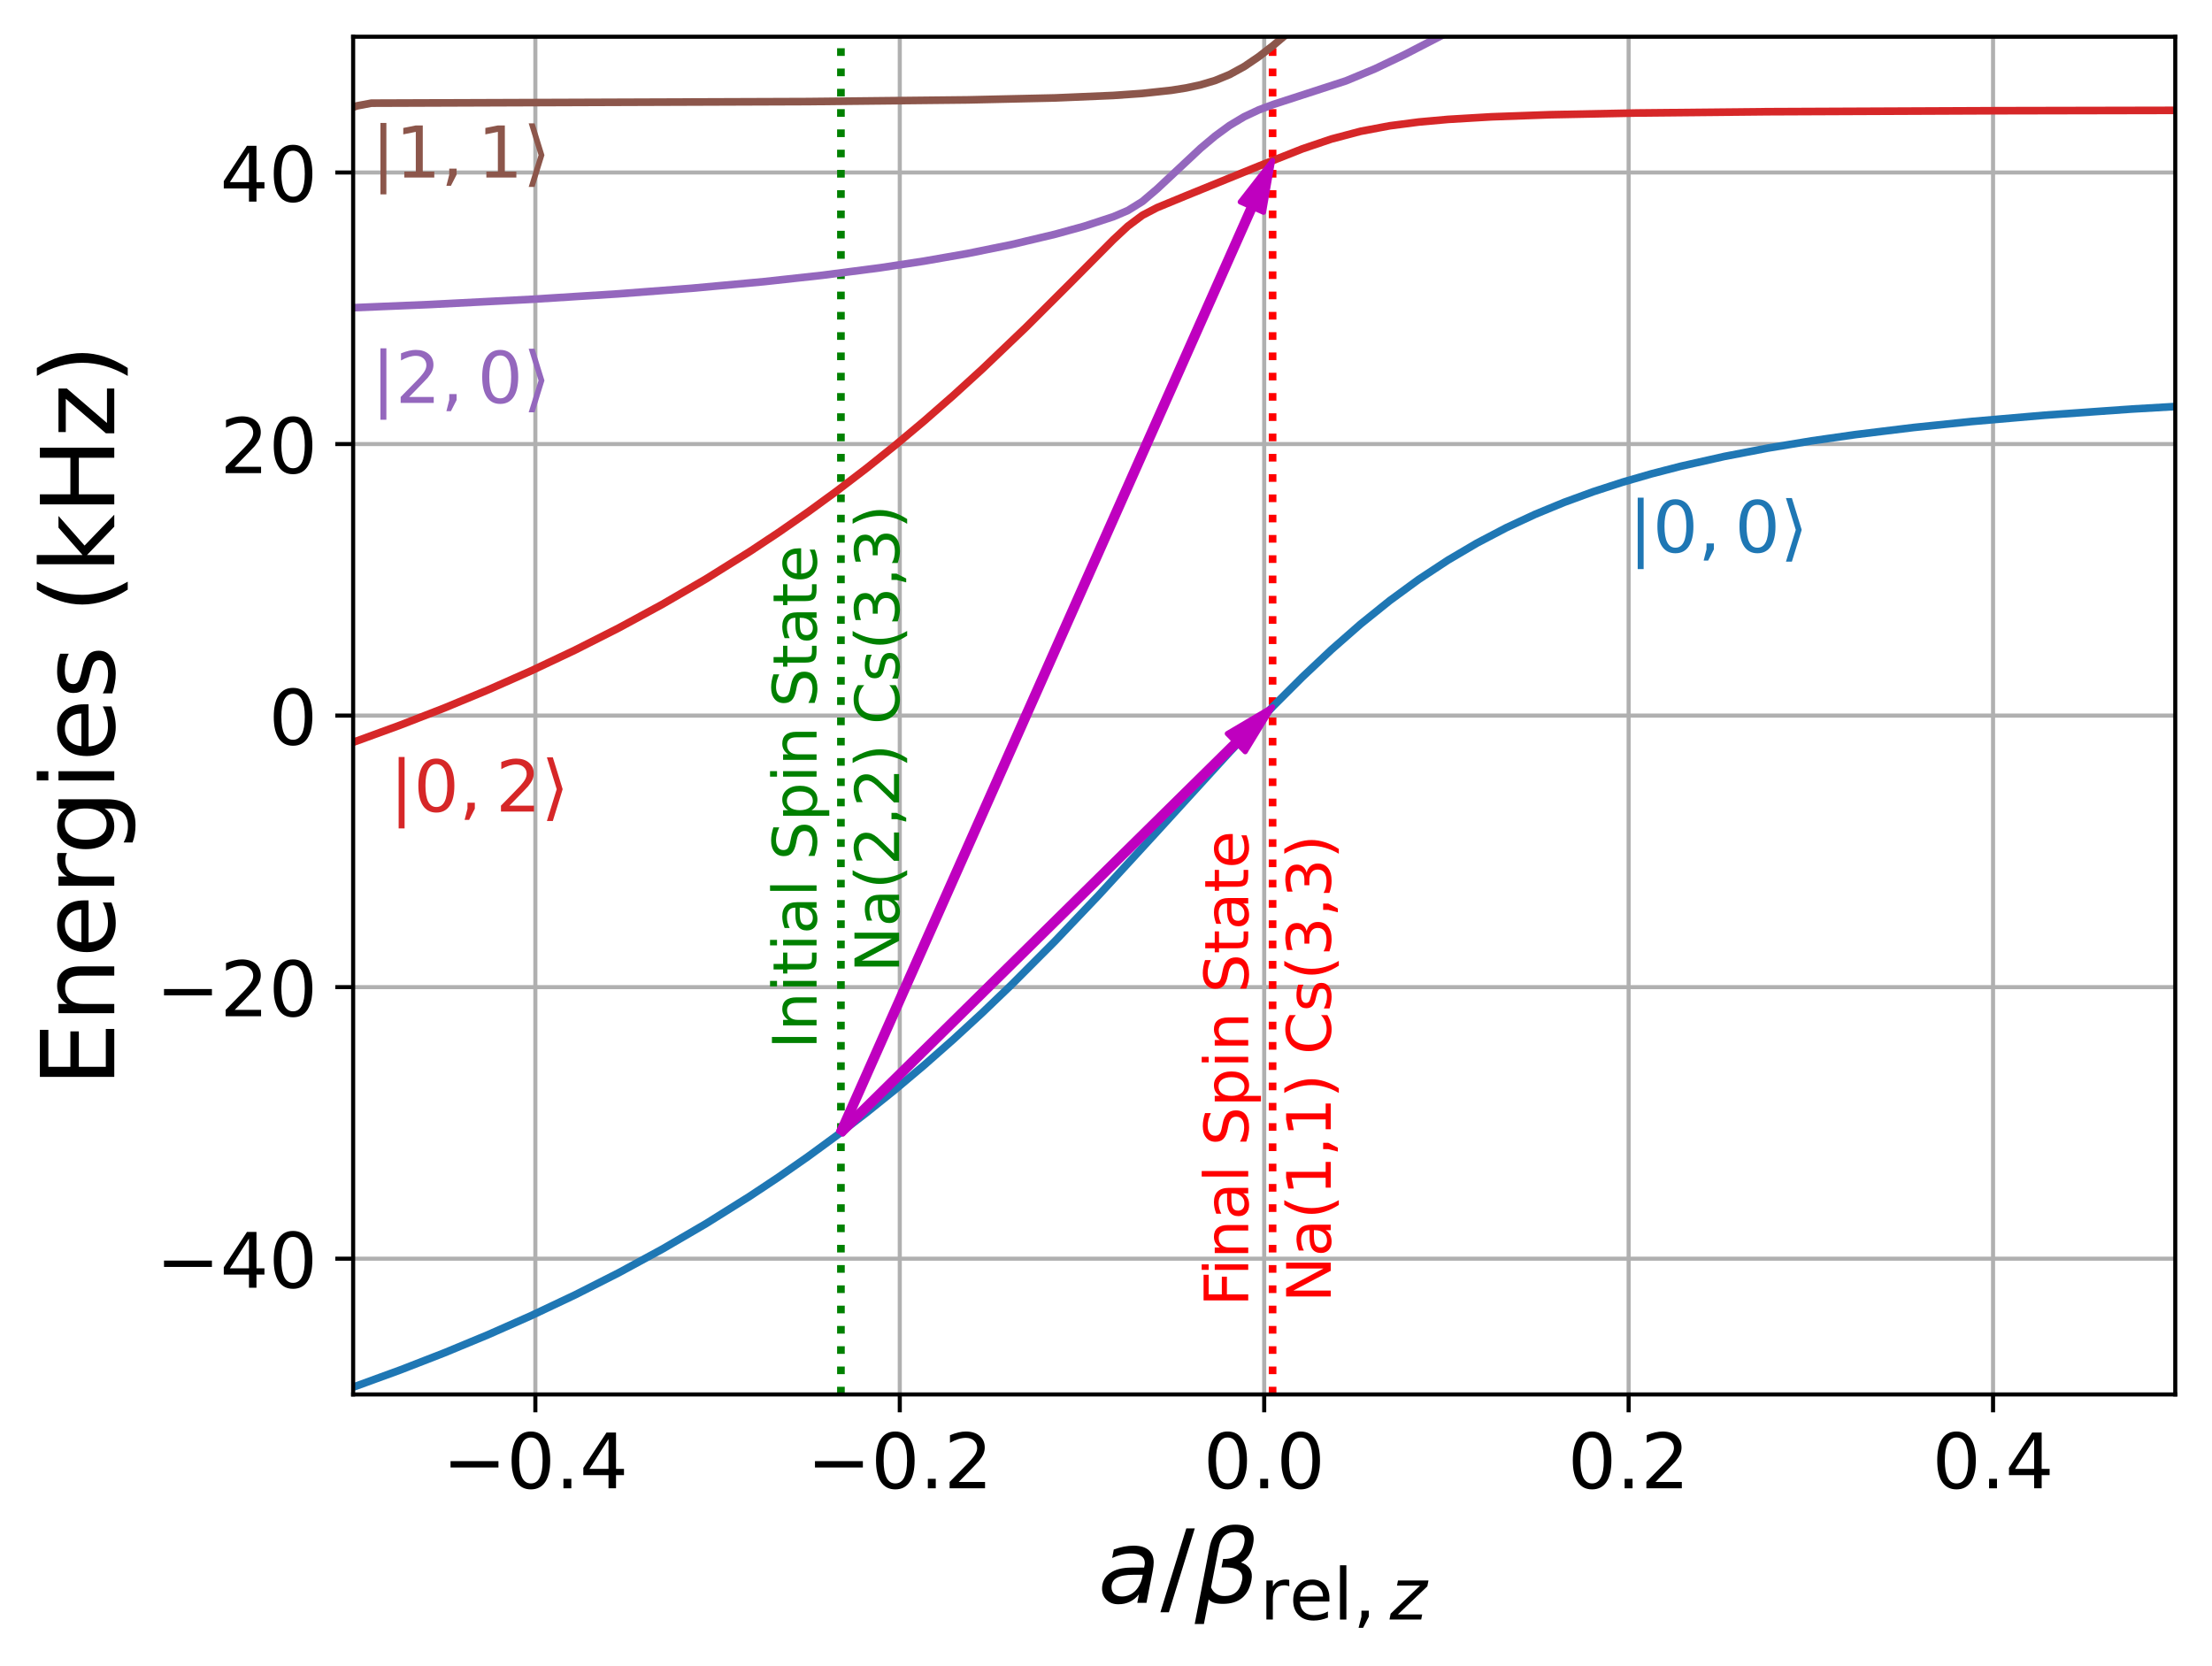
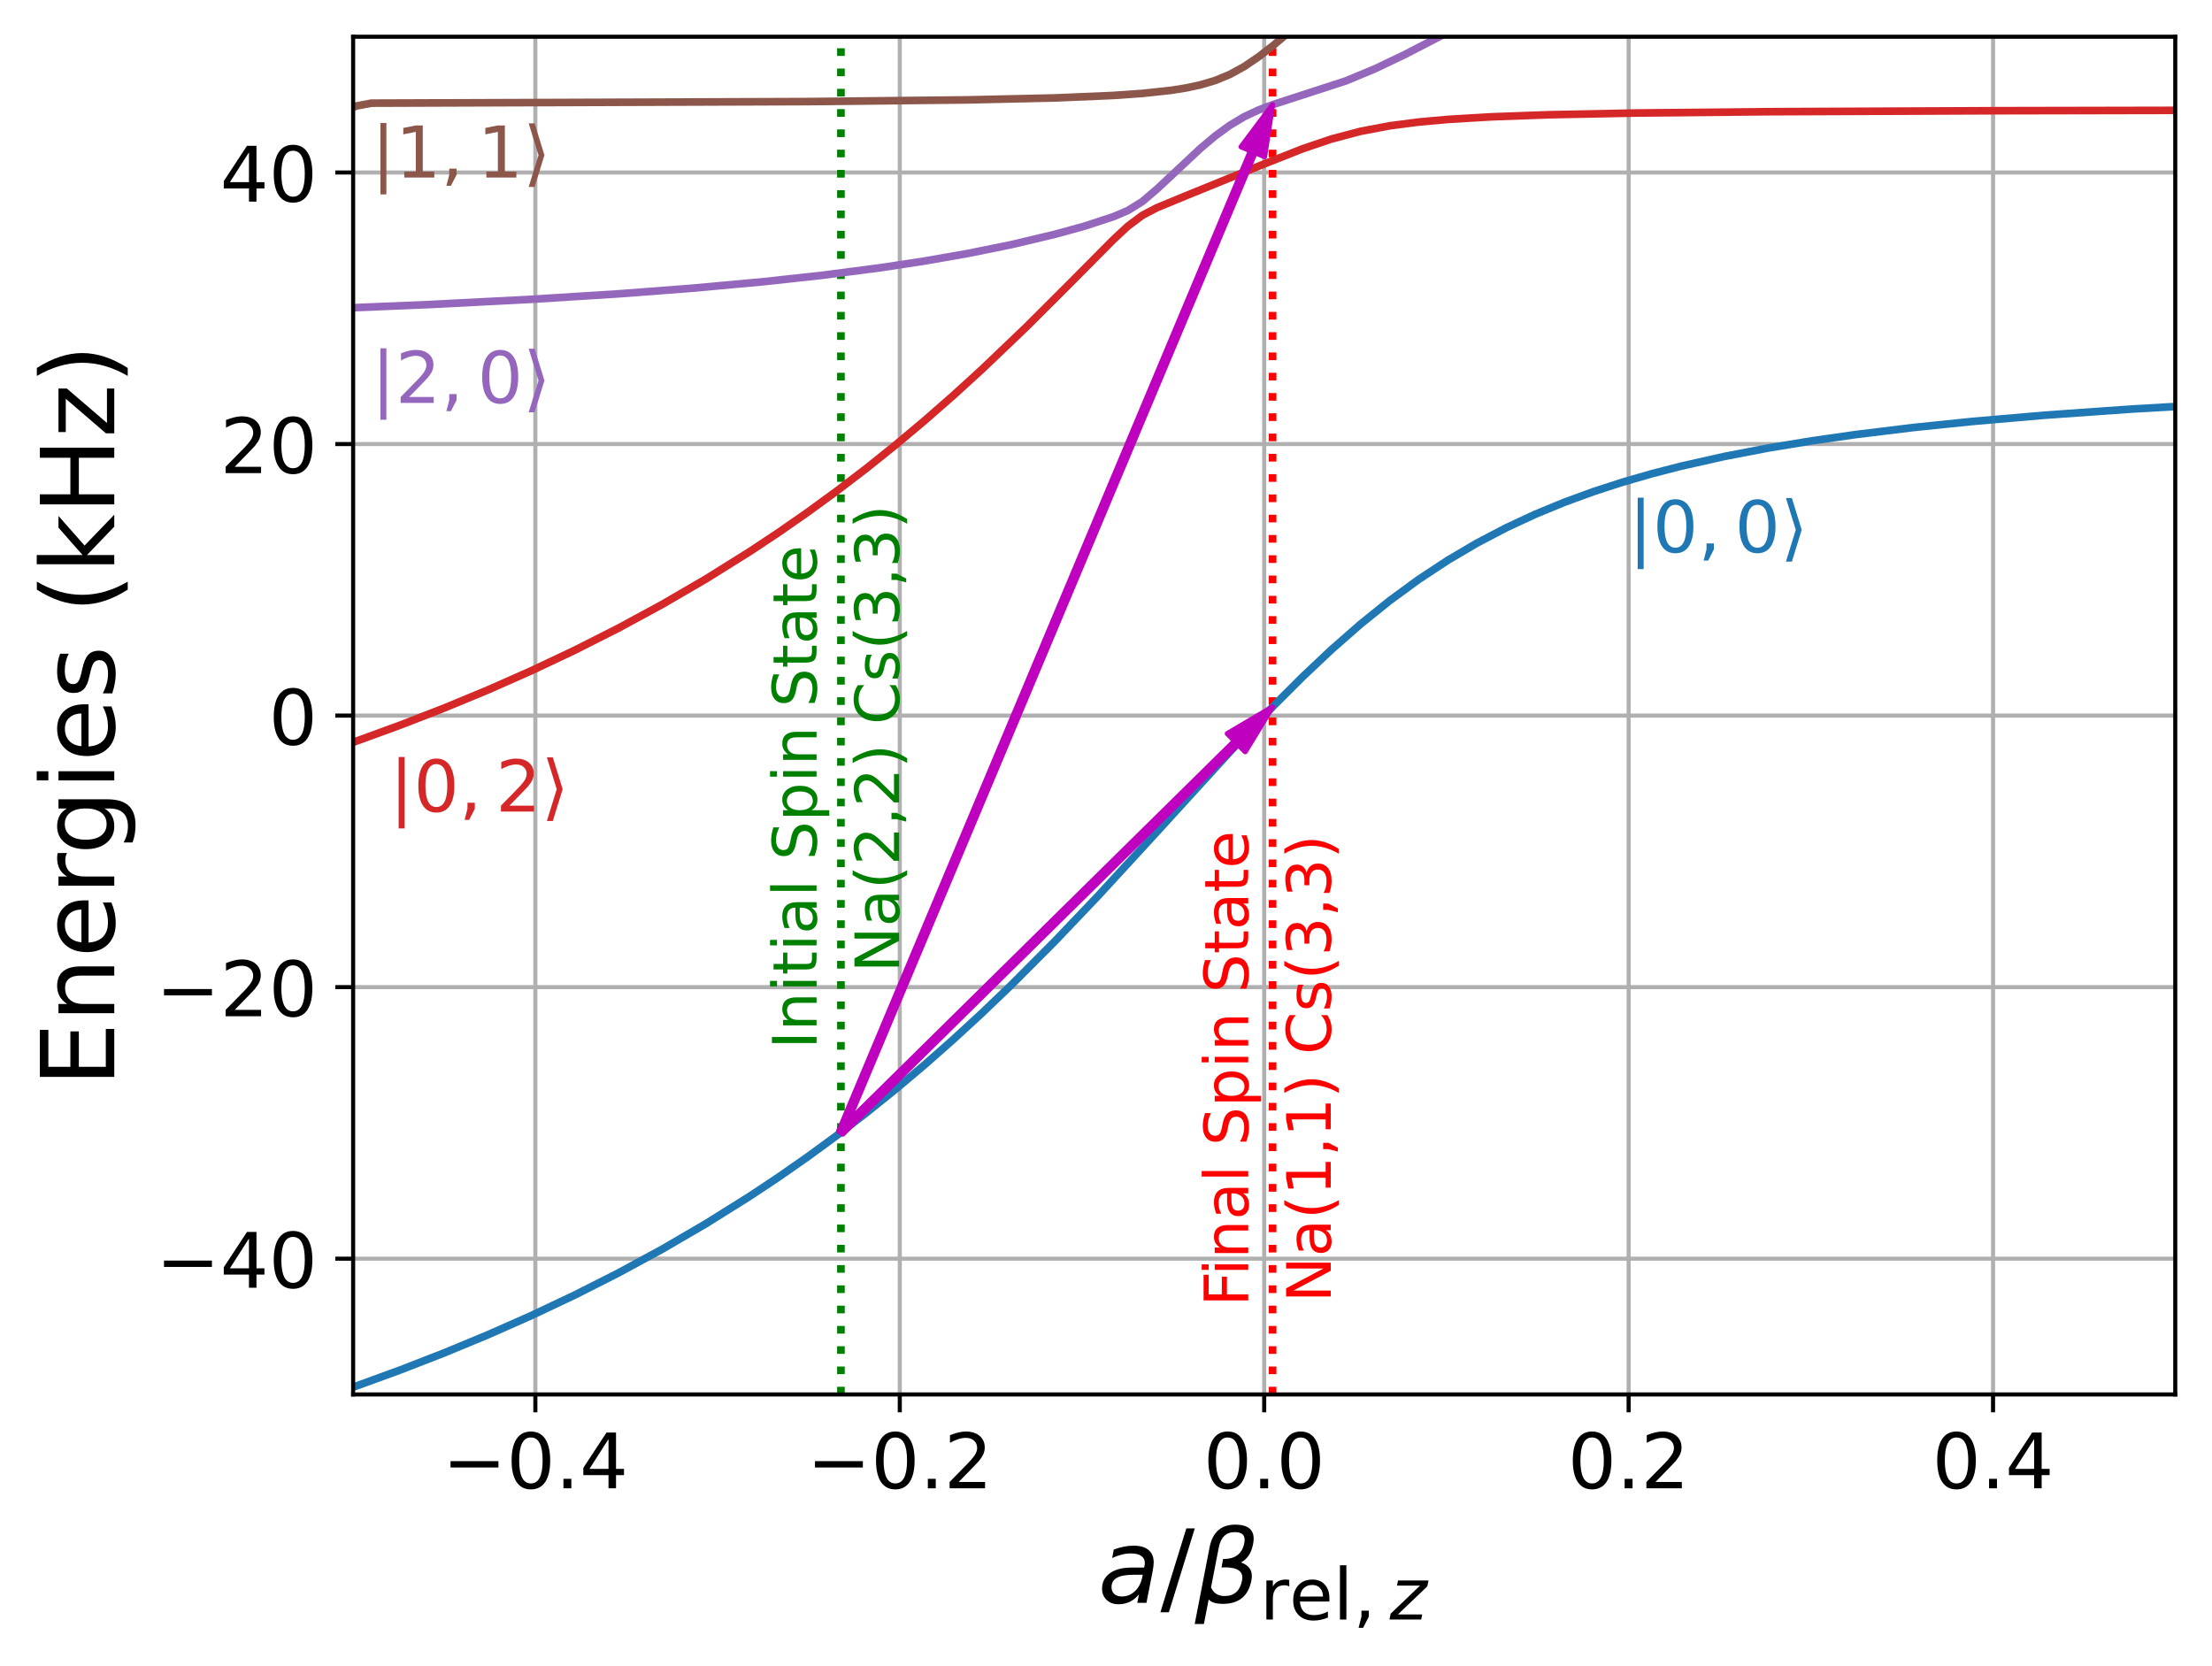
<svg xmlns="http://www.w3.org/2000/svg" xmlns:xlink="http://www.w3.org/1999/xlink" height="326.429pt" version="1.1" viewBox="0 0 433.533 326.429" width="433.533pt">
  <defs>
    <style type="text/css">*{stroke-linecap:butt;stroke-linejoin:round;}</style>
  </defs>
  <g id="figure_1">
    <g id="patch_1">
      <path d="M 0 326.429  L 433.533 326.429  L 433.533 0  L 0 0  z " style="fill:none;" />
    </g>
    <g id="axes_1">
      <g id="patch_2">
        <path d="M 69.213 273.312  L 426.333 273.312  L 426.333 7.2  L 69.213 7.2  z " style="fill:none;" />
      </g>
      <g id="matplotlib.axis_1">
        <g id="xtick_1">
          <g id="line2d_1">
            <path clip-path="url(#p2bbff23bf6)" d="M 104.925 273.312  L 104.925 7.2  " style="fill:none;stroke:#b0b0b0;stroke-linecap:square;stroke-width:0.8;" />
          </g>
          <g id="line2d_2">
            <defs>
              <path d="M 0 0  L 0 3.5  " id="m005f0a59be" style="stroke:#000000;stroke-width:0.8;" />
            </defs>
            <g>
              <use style="stroke:#000000;stroke-width:0.8;" x="104.925" xlink:href="#m005f0a59be" y="273.312" />
            </g>
          </g>
          <g id="text_1">
            <g transform="translate(86.71317 291.7097)scale(0.15 -0.15)">
              <defs>
                <path d="M 10.594 35.5  L 73.188 35.5  L 73.188 27.203  L 10.594 27.203  z " id="DejaVuSans-8722" />
                <path d="M 31.781 66.406  Q 24.172 66.406 20.328 58.906  Q 16.5 51.422 16.5 36.375  Q 16.5 21.391 20.328 13.891  Q 24.172 6.391 31.781 6.391  Q 39.453 6.391 43.281 13.891  Q 47.125 21.391 47.125 36.375  Q 47.125 51.422 43.281 58.906  Q 39.453 66.406 31.781 66.406  z M 31.781 74.219  Q 44.047 74.219 50.516 64.516  Q 56.984 54.828 56.984 36.375  Q 56.984 17.969 50.516 8.266  Q 44.047 -1.422 31.781 -1.422  Q 19.531 -1.422 13.062 8.266  Q 6.594 17.969 6.594 36.375  Q 6.594 54.828 13.062 64.516  Q 19.531 74.219 31.781 74.219  z " id="DejaVuSans-48" />
                <path d="M 10.688 12.406  L 21 12.406  L 21 0  L 10.688 0  z " id="DejaVuSans-46" />
                <path d="M 37.797 64.312  L 12.891 25.391  L 37.797 25.391  z M 35.203 72.906  L 47.609 72.906  L 47.609 25.391  L 58.016 25.391  L 58.016 17.188  L 47.609 17.188  L 47.609 0  L 37.797 0  L 37.797 17.188  L 4.891 17.188  L 4.891 26.703  z " id="DejaVuSans-52" />
              </defs>
              <use xlink:href="#DejaVuSans-8722" />
              <use x="83.789" xlink:href="#DejaVuSans-48" />
              <use x="147.412" xlink:href="#DejaVuSans-46" />
              <use x="179.199" xlink:href="#DejaVuSans-52" />
            </g>
          </g>
        </g>
        <g id="xtick_2">
          <g id="line2d_3">
            <path clip-path="url(#p2bbff23bf6)" d="M 176.349 273.312  L 176.349 7.2  " style="fill:none;stroke:#b0b0b0;stroke-linecap:square;stroke-width:0.8;" />
          </g>
          <g id="line2d_4">
            <g>
              <use style="stroke:#000000;stroke-width:0.8;" x="176.349" xlink:href="#m005f0a59be" y="273.312" />
            </g>
          </g>
          <g id="text_2">
            <g transform="translate(158.1372 291.7097)scale(0.15 -0.15)">
              <defs>
                <path d="M 19.188 8.297  L 53.609 8.297  L 53.609 0  L 7.328 0  L 7.328 8.297  Q 12.938 14.109 22.625 23.891  Q 32.328 33.688 34.812 36.531  Q 39.547 41.844 41.422 45.531  Q 43.312 49.219 43.312 52.781  Q 43.312 58.594 39.234 62.25  Q 35.156 65.922 28.609 65.922  Q 23.969 65.922 18.812 64.312  Q 13.672 62.703 7.812 59.422  L 7.812 69.391  Q 13.766 71.781 18.938 73  Q 24.125 74.219 28.422 74.219  Q 39.75 74.219 46.484 68.547  Q 53.219 62.891 53.219 53.422  Q 53.219 48.922 51.531 44.891  Q 49.859 40.875 45.406 35.406  Q 44.188 33.984 37.641 27.219  Q 31.109 20.453 19.188 8.297  z " id="DejaVuSans-50" />
              </defs>
              <use xlink:href="#DejaVuSans-8722" />
              <use x="83.789" xlink:href="#DejaVuSans-48" />
              <use x="147.412" xlink:href="#DejaVuSans-46" />
              <use x="179.199" xlink:href="#DejaVuSans-50" />
            </g>
          </g>
        </g>
        <g id="xtick_3">
          <g id="line2d_5">
            <path clip-path="url(#p2bbff23bf6)" d="M 247.773 273.312  L 247.773 7.2  " style="fill:none;stroke:#b0b0b0;stroke-linecap:square;stroke-width:0.8;" />
          </g>
          <g id="line2d_6">
            <g>
              <use style="stroke:#000000;stroke-width:0.8;" x="247.773" xlink:href="#m005f0a59be" y="273.312" />
            </g>
          </g>
          <g id="text_3">
            <g transform="translate(235.8459 291.7097)scale(0.15 -0.15)">
              <use xlink:href="#DejaVuSans-48" />
              <use x="63.623" xlink:href="#DejaVuSans-46" />
              <use x="95.41" xlink:href="#DejaVuSans-48" />
            </g>
          </g>
        </g>
        <g id="xtick_4">
          <g id="line2d_7">
            <path clip-path="url(#p2bbff23bf6)" d="M 319.197 273.312  L 319.197 7.2  " style="fill:none;stroke:#b0b0b0;stroke-linecap:square;stroke-width:0.8;" />
          </g>
          <g id="line2d_8">
            <g>
              <use style="stroke:#000000;stroke-width:0.8;" x="319.197" xlink:href="#m005f0a59be" y="273.312" />
            </g>
          </g>
          <g id="text_4">
            <g transform="translate(307.2699 291.7097)scale(0.15 -0.15)">
              <use xlink:href="#DejaVuSans-48" />
              <use x="63.623" xlink:href="#DejaVuSans-46" />
              <use x="95.41" xlink:href="#DejaVuSans-50" />
            </g>
          </g>
        </g>
        <g id="xtick_5">
          <g id="line2d_9">
            <path clip-path="url(#p2bbff23bf6)" d="M 390.621 273.312  L 390.621 7.2  " style="fill:none;stroke:#b0b0b0;stroke-linecap:square;stroke-width:0.8;" />
          </g>
          <g id="line2d_10">
            <g>
              <use style="stroke:#000000;stroke-width:0.8;" x="390.621" xlink:href="#m005f0a59be" y="273.312" />
            </g>
          </g>
          <g id="text_5">
            <g transform="translate(378.6939 291.7097)scale(0.15 -0.15)">
              <use xlink:href="#DejaVuSans-48" />
              <use x="63.623" xlink:href="#DejaVuSans-46" />
              <use x="95.41" xlink:href="#DejaVuSans-52" />
            </g>
          </g>
        </g>
        <g id="text_6">
          <g transform="translate(215.1733 314.2292)scale(0.2 -0.2)">
            <defs>
              <path d="M 53.719 31.203  L 47.609 0  L 38.625 0  L 40.281 8.297  Q 36.328 3.422 31.266 1  Q 26.219 -1.422 20.016 -1.422  Q 13.031 -1.422 8.562 2.844  Q 4.109 7.125 4.109 13.812  Q 4.109 23.391 11.75 28.953  Q 19.391 34.516 32.812 34.516  L 45.312 34.516  L 45.797 36.922  Q 45.906 37.312 45.953 37.766  Q 46 38.234 46 39.203  Q 46 43.562 42.453 45.969  Q 38.922 48.391 32.516 48.391  Q 28.125 48.391 23.5 47.266  Q 18.891 46.141 14.016 43.891  L 15.578 52.203  Q 20.656 54.109 25.516 55.047  Q 30.375 56 34.906 56  Q 44.578 56 49.625 51.797  Q 54.688 47.609 54.688 39.594  Q 54.688 37.984 54.438 35.812  Q 54.203 33.641 53.719 31.203  z M 44 27.484  L 35.016 27.484  Q 23.969 27.484 18.672 24.531  Q 13.375 21.578 13.375 15.375  Q 13.375 11.078 16.078 8.641  Q 18.797 6.203 23.578 6.203  Q 30.906 6.203 36.375 11.453  Q 41.844 16.703 43.609 25.484  z " id="DejaVuSans-Oblique-97" />
              <path d="M 25.391 72.906  L 33.688 72.906  L 8.297 -9.281  L 0 -9.281  z " id="DejaVuSans-47" />
              <path d="M 13.625 3.375  L 8.938 -20.797  L -0.094 -20.797  L 14.5 54.344  Q 18.844 76.609 39.656 76.609  Q 60.75 76.609 57.172 57.812  Q 54.734 44.438 45.219 39.547  Q 58.016 35.156 55.516 22.125  Q 51.125 -1.078 27.484 -1.031  Q 17.141 -0.984 13.625 3.375  z M 15.922 15.094  Q 19.672 6.594 29.297 6.641  Q 43.359 6.641 46.344 21.969  Q 49.031 35.75 26.172 34.672  L 27.781 42.969  Q 45.453 42.672 48.531 58.594  Q 50.641 69.344 39.203 69.281  Q 26.422 69.281 23.484 54.047  z " id="DejaVuSans-Oblique-946" />
              <path d="M 41.109 46.297  Q 39.594 47.172 37.812 47.578  Q 36.031 48 33.891 48  Q 26.266 48 22.188 43.047  Q 18.109 38.094 18.109 28.812  L 18.109 0  L 9.078 0  L 9.078 54.688  L 18.109 54.688  L 18.109 46.188  Q 20.953 51.172 25.484 53.578  Q 30.031 56 36.531 56  Q 37.453 56 38.578 55.875  Q 39.703 55.766 41.062 55.516  z " id="DejaVuSans-114" />
              <path d="M 56.203 29.594  L 56.203 25.203  L 14.891 25.203  Q 15.484 15.922 20.484 11.062  Q 25.484 6.203 34.422 6.203  Q 39.594 6.203 44.453 7.469  Q 49.312 8.734 54.109 11.281  L 54.109 2.781  Q 49.266 0.734 44.188 -0.344  Q 39.109 -1.422 33.891 -1.422  Q 20.797 -1.422 13.156 6.188  Q 5.516 13.812 5.516 26.812  Q 5.516 40.234 12.766 48.109  Q 20.016 56 32.328 56  Q 43.359 56 49.781 48.891  Q 56.203 41.797 56.203 29.594  z M 47.219 32.234  Q 47.125 39.594 43.094 43.984  Q 39.062 48.391 32.422 48.391  Q 24.906 48.391 20.391 44.141  Q 15.875 39.891 15.188 32.172  z " id="DejaVuSans-101" />
              <path d="M 9.422 75.984  L 18.406 75.984  L 18.406 0  L 9.422 0  z " id="DejaVuSans-108" />
              <path d="M 11.719 12.406  L 22.016 12.406  L 22.016 4  L 14.016 -11.625  L 7.719 -11.625  L 11.719 4  z " id="DejaVuSans-44" />
              <path d="M 11.625 54.688  L 54.297 54.688  L 52.688 46.484  L 11.531 7.172  L 45.516 7.172  L 44.094 0  L -0.297 0  L 1.312 8.203  L 42.484 47.516  L 10.203 47.516  z " id="DejaVuSans-Oblique-122" />
            </defs>
            <use transform="translate(0 0.390625)" xlink:href="#DejaVuSans-Oblique-97" />
            <use transform="translate(61.2793 0.390625)" xlink:href="#DejaVuSans-47" />
            <use transform="translate(94.9707 0.390625)" xlink:href="#DejaVuSans-Oblique-946" />
            <use transform="translate(158.7891 -16.01562)scale(0.7)" xlink:href="#DejaVuSans-114" />
            <use transform="translate(187.5684 -16.01562)scale(0.7)" xlink:href="#DejaVuSans-101" />
            <use transform="translate(230.6348 -16.01562)scale(0.7)" xlink:href="#DejaVuSans-108" />
            <use transform="translate(250.083 -16.01562)scale(0.7)" xlink:href="#DejaVuSans-44" />
            <use transform="translate(285.9717 -16.01562)scale(0.7)" xlink:href="#DejaVuSans-Oblique-122" />
          </g>
        </g>
      </g>
      <g id="matplotlib.axis_2">
        <g id="ytick_1">
          <g id="line2d_11">
            <path clip-path="url(#p2bbff23bf6)" d="M 69.213 246.701  L 426.333 246.701  " style="fill:none;stroke:#b0b0b0;stroke-linecap:square;stroke-width:0.8;" />
          </g>
          <g id="line2d_12">
            <defs>
              <path d="M 0 0  L -3.5 0  " id="mc3ce260a5b" style="stroke:#000000;stroke-width:0.8;" />
            </defs>
            <g>
              <use style="stroke:#000000;stroke-width:0.8;" x="69.213" xlink:href="#mc3ce260a5b" y="246.701" />
            </g>
          </g>
          <g id="text_7">
            <g transform="translate(30.55625 252.3996)scale(0.15 -0.15)">
              <use xlink:href="#DejaVuSans-8722" />
              <use x="83.789" xlink:href="#DejaVuSans-52" />
              <use x="147.412" xlink:href="#DejaVuSans-48" />
            </g>
          </g>
        </g>
        <g id="ytick_2">
          <g id="line2d_13">
            <path clip-path="url(#p2bbff23bf6)" d="M 69.213 193.478  L 426.333 193.478  " style="fill:none;stroke:#b0b0b0;stroke-linecap:square;stroke-width:0.8;" />
          </g>
          <g id="line2d_14">
            <g>
              <use style="stroke:#000000;stroke-width:0.8;" x="69.213" xlink:href="#mc3ce260a5b" y="193.478" />
            </g>
          </g>
          <g id="text_8">
            <g transform="translate(30.55625 199.1772)scale(0.15 -0.15)">
              <use xlink:href="#DejaVuSans-8722" />
              <use x="83.789" xlink:href="#DejaVuSans-50" />
              <use x="147.412" xlink:href="#DejaVuSans-48" />
            </g>
          </g>
        </g>
        <g id="ytick_3">
          <g id="line2d_15">
            <path clip-path="url(#p2bbff23bf6)" d="M 69.213 140.256  L 426.333 140.256  " style="fill:none;stroke:#b0b0b0;stroke-linecap:square;stroke-width:0.8;" />
          </g>
          <g id="line2d_16">
            <g>
              <use style="stroke:#000000;stroke-width:0.8;" x="69.213" xlink:href="#mc3ce260a5b" y="140.256" />
            </g>
          </g>
          <g id="text_9">
            <g transform="translate(52.66953 145.9548)scale(0.15 -0.15)">
              <use xlink:href="#DejaVuSans-48" />
            </g>
          </g>
        </g>
        <g id="ytick_4">
          <g id="line2d_17">
            <path clip-path="url(#p2bbff23bf6)" d="M 69.213 87.034  L 426.333 87.034  " style="fill:none;stroke:#b0b0b0;stroke-linecap:square;stroke-width:0.8;" />
          </g>
          <g id="line2d_18">
            <g>
              <use style="stroke:#000000;stroke-width:0.8;" x="69.213" xlink:href="#mc3ce260a5b" y="87.034" />
            </g>
          </g>
          <g id="text_10">
            <g transform="translate(43.12578 92.73243)scale(0.15 -0.15)">
              <use xlink:href="#DejaVuSans-50" />
              <use x="63.623" xlink:href="#DejaVuSans-48" />
            </g>
          </g>
        </g>
        <g id="ytick_5">
          <g id="line2d_19">
            <path clip-path="url(#p2bbff23bf6)" d="M 69.213 33.811  L 426.333 33.811  " style="fill:none;stroke:#b0b0b0;stroke-linecap:square;stroke-width:0.8;" />
          </g>
          <g id="line2d_20">
            <g>
              <use style="stroke:#000000;stroke-width:0.8;" x="69.213" xlink:href="#mc3ce260a5b" y="33.811" />
            </g>
          </g>
          <g id="text_11">
            <g transform="translate(43.12578 39.51003)scale(0.15 -0.15)">
              <use xlink:href="#DejaVuSans-52" />
              <use x="63.623" xlink:href="#DejaVuSans-48" />
            </g>
          </g>
        </g>
        <g id="text_12">
          <g transform="translate(22.39688 213.031)rotate(-90)scale(0.2 -0.2)">
            <defs>
              <path d="M 9.812 72.906  L 55.906 72.906  L 55.906 64.594  L 19.672 64.594  L 19.672 43.016  L 54.391 43.016  L 54.391 34.719  L 19.672 34.719  L 19.672 8.297  L 56.781 8.297  L 56.781 0  L 9.812 0  z " id="DejaVuSans-69" />
              <path d="M 54.891 33.016  L 54.891 0  L 45.906 0  L 45.906 32.719  Q 45.906 40.484 42.875 44.328  Q 39.844 48.188 33.797 48.188  Q 26.516 48.188 22.312 43.547  Q 18.109 38.922 18.109 30.906  L 18.109 0  L 9.078 0  L 9.078 54.688  L 18.109 54.688  L 18.109 46.188  Q 21.344 51.125 25.703 53.562  Q 30.078 56 35.797 56  Q 45.219 56 50.047 50.172  Q 54.891 44.344 54.891 33.016  z " id="DejaVuSans-110" />
              <path d="M 45.406 27.984  Q 45.406 37.75 41.375 43.109  Q 37.359 48.484 30.078 48.484  Q 22.859 48.484 18.828 43.109  Q 14.797 37.75 14.797 27.984  Q 14.797 18.266 18.828 12.891  Q 22.859 7.516 30.078 7.516  Q 37.359 7.516 41.375 12.891  Q 45.406 18.266 45.406 27.984  z M 54.391 6.781  Q 54.391 -7.172 48.188 -13.984  Q 42 -20.797 29.203 -20.797  Q 24.469 -20.797 20.266 -20.094  Q 16.062 -19.391 12.109 -17.922  L 12.109 -9.188  Q 16.062 -11.328 19.922 -12.344  Q 23.781 -13.375 27.781 -13.375  Q 36.625 -13.375 41.016 -8.766  Q 45.406 -4.156 45.406 5.172  L 45.406 9.625  Q 42.625 4.781 38.281 2.391  Q 33.938 0 27.875 0  Q 17.828 0 11.672 7.656  Q 5.516 15.328 5.516 27.984  Q 5.516 40.672 11.672 48.328  Q 17.828 56 27.875 56  Q 33.938 56 38.281 53.609  Q 42.625 51.219 45.406 46.391  L 45.406 54.688  L 54.391 54.688  z " id="DejaVuSans-103" />
              <path d="M 9.422 54.688  L 18.406 54.688  L 18.406 0  L 9.422 0  z M 9.422 75.984  L 18.406 75.984  L 18.406 64.594  L 9.422 64.594  z " id="DejaVuSans-105" />
              <path d="M 44.281 53.078  L 44.281 44.578  Q 40.484 46.531 36.375 47.5  Q 32.281 48.484 27.875 48.484  Q 21.188 48.484 17.844 46.438  Q 14.5 44.391 14.5 40.281  Q 14.5 37.156 16.891 35.375  Q 19.281 33.594 26.516 31.984  L 29.594 31.297  Q 39.156 29.25 43.188 25.516  Q 47.219 21.781 47.219 15.094  Q 47.219 7.469 41.188 3.016  Q 35.156 -1.422 24.609 -1.422  Q 20.219 -1.422 15.453 -0.562  Q 10.688 0.297 5.422 2  L 5.422 11.281  Q 10.406 8.688 15.234 7.391  Q 20.062 6.109 24.812 6.109  Q 31.156 6.109 34.562 8.281  Q 37.984 10.453 37.984 14.406  Q 37.984 18.062 35.516 20.016  Q 33.062 21.969 24.703 23.781  L 21.578 24.516  Q 13.234 26.266 9.516 29.906  Q 5.812 33.547 5.812 39.891  Q 5.812 47.609 11.281 51.797  Q 16.75 56 26.812 56  Q 31.781 56 36.172 55.266  Q 40.578 54.547 44.281 53.078  z " id="DejaVuSans-115" />
              <path id="DejaVuSans-32" />
              <path d="M 31 75.875  Q 24.469 64.656 21.281 53.656  Q 18.109 42.672 18.109 31.391  Q 18.109 20.125 21.312 9.062  Q 24.516 -2 31 -13.188  L 23.188 -13.188  Q 15.875 -1.703 12.234 9.375  Q 8.594 20.453 8.594 31.391  Q 8.594 42.281 12.203 53.312  Q 15.828 64.359 23.188 75.875  z " id="DejaVuSans-40" />
              <path d="M 9.078 75.984  L 18.109 75.984  L 18.109 31.109  L 44.922 54.688  L 56.391 54.688  L 27.391 29.109  L 57.625 0  L 45.906 0  L 18.109 26.703  L 18.109 0  L 9.078 0  z " id="DejaVuSans-107" />
              <path d="M 9.812 72.906  L 19.672 72.906  L 19.672 43.016  L 55.516 43.016  L 55.516 72.906  L 65.375 72.906  L 65.375 0  L 55.516 0  L 55.516 34.719  L 19.672 34.719  L 19.672 0  L 9.812 0  z " id="DejaVuSans-72" />
              <path d="M 5.516 54.688  L 48.188 54.688  L 48.188 46.484  L 14.406 7.172  L 48.188 7.172  L 48.188 0  L 4.297 0  L 4.297 8.203  L 38.094 47.516  L 5.516 47.516  z " id="DejaVuSans-122" />
              <path d="M 8.016 75.875  L 15.828 75.875  Q 23.141 64.359 26.781 53.312  Q 30.422 42.281 30.422 31.391  Q 30.422 20.453 26.781 9.375  Q 23.141 -1.703 15.828 -13.188  L 8.016 -13.188  Q 14.5 -2 17.703 9.062  Q 20.906 20.125 20.906 31.391  Q 20.906 42.672 17.703 53.656  Q 14.5 64.656 8.016 75.875  z " id="DejaVuSans-41" />
            </defs>
            <use xlink:href="#DejaVuSans-69" />
            <use x="63.184" xlink:href="#DejaVuSans-110" />
            <use x="126.562" xlink:href="#DejaVuSans-101" />
            <use x="188.086" xlink:href="#DejaVuSans-114" />
            <use x="227.449" xlink:href="#DejaVuSans-103" />
            <use x="290.926" xlink:href="#DejaVuSans-105" />
            <use x="318.709" xlink:href="#DejaVuSans-101" />
            <use x="380.232" xlink:href="#DejaVuSans-115" />
            <use x="432.332" xlink:href="#DejaVuSans-32" />
            <use x="464.119" xlink:href="#DejaVuSans-40" />
            <use x="503.133" xlink:href="#DejaVuSans-107" />
            <use x="561.043" xlink:href="#DejaVuSans-72" />
            <use x="636.238" xlink:href="#DejaVuSans-122" />
            <use x="688.729" xlink:href="#DejaVuSans-41" />
          </g>
        </g>
      </g>
      <g id="line2d_21">
        <path clip-path="url(#p2bbff23bf6)" d="M 164.814 273.312  L 164.814 7.2  " style="fill:none;stroke:#008000;stroke-dasharray:1.5,2.475;stroke-dashoffset:0;stroke-width:1.5;" />
      </g>
      <g id="line2d_22">
        <path clip-path="url(#p2bbff23bf6)" d="M 249.416 273.312  L 249.416 7.2  " style="fill:none;stroke:#ff0000;stroke-dasharray:1.5,2.475;stroke-dashoffset:0;stroke-width:1.5;" />
      </g>
      <g id="line2d_23">
        <path clip-path="url(#p2bbff23bf6)" d="M -1 291.586  L 12.902 288.351  L 24.307 285.483  L 35.712 282.402  L 47.117 279.084  L 58.522 275.502  L 69.927 271.625  L 78.481 268.503  L 87.034 265.179  L 95.588 261.635  L 104.142 257.852  L 112.696 253.806  L 121.249 249.474  L 129.803 244.829  L 138.357 239.844  L 146.911 234.489  L 152.613 230.699  L 158.316 226.721  L 164.018 222.547  L 169.721 218.168  L 175.423 213.579  L 181.126 208.772  L 186.828 203.744  L 192.531 198.496  L 198.233 193.03  L 206.787 184.445  L 215.341 175.457  L 226.746 163.037  L 241.002 147.411  L 249.556 138.399  L 255.259 132.7  L 260.961 127.325  L 266.664 122.325  L 272.366 117.732  L 278.069 113.56  L 283.771 109.804  L 289.474 106.445  L 295.176 103.457  L 300.879 100.804  L 306.581 98.452  L 312.284 96.366  L 317.986 94.513  L 323.689 92.864  L 329.391 91.392  L 337.945 89.467  L 346.499 87.824  L 355.053 86.411  L 363.606 85.187  L 375.011 83.793  L 386.416 82.617  L 400.673 81.385  L 417.78 80.175  L 434.533 79.204  L 434.533 79.204  " style="fill:none;stroke:#1f77b4;stroke-linecap:square;stroke-width:1.5;" />
      </g>
      <g id="line2d_24">
        <path clip-path="url(#p2bbff23bf6)" d="M -1 165.195  L 12.902 161.958  L 24.307 159.09  L 35.712 156.009  L 47.117 152.69  L 58.522 149.107  L 69.927 145.231  L 78.481 142.109  L 87.034 138.787  L 95.588 135.244  L 104.142 131.463  L 112.696 127.42  L 121.249 123.092  L 129.803 118.453  L 138.357 113.475  L 146.911 108.131  L 152.613 104.349  L 158.316 100.382  L 164.018 96.222  L 169.721 91.861  L 175.423 87.293  L 181.126 82.513  L 186.828 77.522  L 192.531 72.321  L 201.085 64.15  L 209.638 55.614  L 218.192 46.992  L 221.043 44.337  L 223.895 42.202  L 226.746 40.714  L 232.448 38.361  L 246.705 32.558  L 255.259 29.172  L 260.961 27.242  L 266.664 25.735  L 272.366 24.657  L 278.069 23.915  L 283.771 23.402  L 292.325 22.894  L 303.73 22.486  L 320.837 22.148  L 346.499 21.894  L 392.119 21.698  L 434.533 21.614  L 434.533 21.614  " style="fill:none;stroke:#d62728;stroke-linecap:square;stroke-width:1.5;" />
      </g>
      <g id="line2d_25">
        <path clip-path="url(#p2bbff23bf6)" d="M -1 62.433  L 32.86 61.57  L 61.373 60.634  L 84.183 59.69  L 104.142 58.666  L 121.249 57.589  L 135.506 56.505  L 149.762 55.201  L 161.167 53.953  L 172.572 52.473  L 181.126 51.174  L 189.68 49.678  L 198.233 47.943  L 206.787 45.911  L 212.49 44.343  L 218.192 42.481  L 221.043 41.265  L 223.895 39.497  L 226.746 37.068  L 235.3 29.061  L 238.151 26.666  L 241.002 24.581  L 243.854 22.878  L 246.705 21.541  L 249.556 20.473  L 263.812 15.843  L 269.515 13.468  L 275.217 10.747  L 283.771 6.329  L 295.176 0.436  L 298.086 -1  L 298.086 -1  " style="fill:none;stroke:#9467bd;stroke-linecap:square;stroke-width:1.5;" />
      </g>
      <g id="line2d_26">
        <path clip-path="url(#p2bbff23bf6)" d="M -1 40.677  L 12.902 37.447  L 24.307 34.585  L 35.712 31.509  L 47.117 28.197  L 58.522 24.623  L 69.927 20.757  L 72.778 20.219  L 158.316 19.911  L 189.68 19.577  L 206.787 19.193  L 218.192 18.709  L 223.895 18.311  L 229.597 17.694  L 232.448 17.241  L 235.3 16.628  L 238.151 15.781  L 241.002 14.608  L 243.854 13.046  L 246.705 11.111  L 249.556 8.898  L 255.259 4.062  L 261.126 -1  L 261.126 -1  " style="fill:none;stroke:#8c564b;stroke-linecap:square;stroke-width:1.5;" />
      </g>
      <g id="patch_3">
        <path d="M 69.213 273.312  L 69.213 7.2  " style="fill:none;stroke:#000000;stroke-linecap:square;stroke-linejoin:miter;stroke-width:0.8;" />
      </g>
      <g id="patch_4">
        <path d="M 426.333 273.312  L 426.333 7.2  " style="fill:none;stroke:#000000;stroke-linecap:square;stroke-linejoin:miter;stroke-width:0.8;" />
      </g>
      <g id="patch_5">
        <path d="M 69.213 273.312  L 426.333 273.312  " style="fill:none;stroke:#000000;stroke-linecap:square;stroke-linejoin:miter;stroke-width:0.8;" />
      </g>
      <g id="patch_6">
        <path d="M 69.213 7.2  L 426.333 7.2  " style="fill:none;stroke:#000000;stroke-linecap:square;stroke-linejoin:miter;stroke-width:0.8;" />
      </g>
      <g id="text_13">
        <g style="fill:#1f77b4;" transform="translate(319.1973 108.3226)scale(0.14 -0.14)">
          <defs>
            <path d="M 21 76.422  L 21 -23.578  L 12.703 -23.578  L 12.703 76.422  z " id="DejaVuSans-124" />
            <path d="M 30.078 31.344  L 16.312 -13.188  L 8.016 -13.188  L 21.781 31.344  L 8.016 75.875  L 16.312 75.875  z " id="DejaVuSans-10217" />
          </defs>
          <use transform="translate(0 0.578125)" xlink:href="#DejaVuSans-124" />
          <use transform="translate(33.69141 0.578125)" xlink:href="#DejaVuSans-48" />
          <use transform="translate(97.31445 0.578125)" xlink:href="#DejaVuSans-44" />
          <use transform="translate(148.584 0.578125)" xlink:href="#DejaVuSans-48" />
          <use transform="translate(212.207 0.578125)" xlink:href="#DejaVuSans-10217" />
        </g>
      </g>
      <g id="text_14">
        <g style="fill:#d62728;" transform="translate(76.35568 159.15)scale(0.14 -0.14)">
          <use transform="translate(0 0.578125)" xlink:href="#DejaVuSans-124" />
          <use transform="translate(33.69141 0.578125)" xlink:href="#DejaVuSans-48" />
          <use transform="translate(97.31445 0.578125)" xlink:href="#DejaVuSans-44" />
          <use transform="translate(148.584 0.578125)" xlink:href="#DejaVuSans-50" />
          <use transform="translate(212.207 0.578125)" xlink:href="#DejaVuSans-10217" />
        </g>
      </g>
      <g id="text_15">
        <g style="fill:#9467bd;" transform="translate(72.78448 79.05024)scale(0.14 -0.14)">
          <use transform="translate(0 0.578125)" xlink:href="#DejaVuSans-124" />
          <use transform="translate(33.69141 0.578125)" xlink:href="#DejaVuSans-50" />
          <use transform="translate(97.31445 0.578125)" xlink:href="#DejaVuSans-44" />
          <use transform="translate(148.584 0.578125)" xlink:href="#DejaVuSans-48" />
          <use transform="translate(212.207 0.578125)" xlink:href="#DejaVuSans-10217" />
        </g>
      </g>
      <g id="text_16">
        <g style="fill:#8c564b;" transform="translate(72.78448 34.87565)scale(0.14 -0.14)">
          <defs>
            <path d="M 12.406 8.297  L 28.516 8.297  L 28.516 63.922  L 10.984 60.406  L 10.984 69.391  L 28.422 72.906  L 38.281 72.906  L 38.281 8.297  L 54.391 8.297  L 54.391 0  L 12.406 0  z " id="DejaVuSans-49" />
          </defs>
          <use transform="translate(0 0.578125)" xlink:href="#DejaVuSans-124" />
          <use transform="translate(33.69141 0.578125)" xlink:href="#DejaVuSans-49" />
          <use transform="translate(97.31445 0.578125)" xlink:href="#DejaVuSans-44" />
          <use transform="translate(148.584 0.578125)" xlink:href="#DejaVuSans-49" />
          <use transform="translate(212.207 0.578125)" xlink:href="#DejaVuSans-10217" />
        </g>
      </g>
      <g id="patch_7">
        <path d="M 164.463 221.587  Q 203.203 183.398 241.942 145.21  L 240.538 143.786  Q 244.977 141.165 249.416 138.544  Q 246.732 142.945 244.048 147.346  L 242.644 145.922  Q 203.905 184.11 165.165 222.299  L 164.463 221.587  z " style="fill:#bf00bf;stroke:#bf00bf;stroke-linecap:round;" />
      </g>
      <g id="patch_8">
-         <path d="M 164.357 221.74  Q 204.628 131.064 244.899 40.389  L 243.071 39.577  Q 246.244 35.513 249.416 31.45  Q 248.528 36.528 247.641 41.606  L 245.813 40.794  Q 205.542 131.47 165.271 222.146  L 164.357 221.74  z " style="fill:#bf00bf;stroke:#bf00bf;stroke-linecap:round;" />
+         <path d="M 164.353 221.749  Q 204.718 125.649 245.084 29.549  L 243.24 28.774  Q 246.328 24.65 249.416 20.526  Q 248.633 25.618 247.849 30.711  L 246.006 29.936  Q 205.64 126.036 165.275 222.136  L 164.353 221.749  z " style="fill:#bf00bf;stroke:#bf00bf;stroke-linecap:round;" />
      </g>
      <g id="text_17">
        <g style="fill:#008000;" transform="translate(160.0391 205.6083)rotate(-90)scale(0.12 -0.12)">
          <defs>
            <path d="M 9.812 72.906  L 19.672 72.906  L 19.672 0  L 9.812 0  z " id="DejaVuSans-73" />
            <path d="M 18.312 70.219  L 18.312 54.688  L 36.812 54.688  L 36.812 47.703  L 18.312 47.703  L 18.312 18.016  Q 18.312 11.328 20.141 9.422  Q 21.969 7.516 27.594 7.516  L 36.812 7.516  L 36.812 0  L 27.594 0  Q 17.188 0 13.234 3.875  Q 9.281 7.766 9.281 18.016  L 9.281 47.703  L 2.688 47.703  L 2.688 54.688  L 9.281 54.688  L 9.281 70.219  z " id="DejaVuSans-116" />
            <path d="M 34.281 27.484  Q 23.391 27.484 19.188 25  Q 14.984 22.516 14.984 16.5  Q 14.984 11.719 18.141 8.906  Q 21.297 6.109 26.703 6.109  Q 34.188 6.109 38.703 11.406  Q 43.219 16.703 43.219 25.484  L 43.219 27.484  z M 52.203 31.203  L 52.203 0  L 43.219 0  L 43.219 8.297  Q 40.141 3.328 35.547 0.953  Q 30.953 -1.422 24.312 -1.422  Q 15.922 -1.422 10.953 3.297  Q 6 8.016 6 15.922  Q 6 25.141 12.172 29.828  Q 18.359 34.516 30.609 34.516  L 43.219 34.516  L 43.219 35.406  Q 43.219 41.609 39.141 45  Q 35.062 48.391 27.688 48.391  Q 23 48.391 18.547 47.266  Q 14.109 46.141 10.016 43.891  L 10.016 52.203  Q 14.938 54.109 19.578 55.047  Q 24.219 56 28.609 56  Q 40.484 56 46.344 49.844  Q 52.203 43.703 52.203 31.203  z " id="DejaVuSans-97" />
            <path d="M 53.516 70.516  L 53.516 60.891  Q 47.906 63.578 42.922 64.891  Q 37.938 66.219 33.297 66.219  Q 25.25 66.219 20.875 63.094  Q 16.5 59.969 16.5 54.203  Q 16.5 49.359 19.406 46.891  Q 22.312 44.438 30.422 42.922  L 36.375 41.703  Q 47.406 39.594 52.656 34.297  Q 57.906 29 57.906 20.125  Q 57.906 9.516 50.797 4.047  Q 43.703 -1.422 29.984 -1.422  Q 24.812 -1.422 18.969 -0.25  Q 13.141 0.922 6.891 3.219  L 6.891 13.375  Q 12.891 10.016 18.656 8.297  Q 24.422 6.594 29.984 6.594  Q 38.422 6.594 43.016 9.906  Q 47.609 13.234 47.609 19.391  Q 47.609 24.75 44.312 27.781  Q 41.016 30.812 33.5 32.328  L 27.484 33.5  Q 16.453 35.688 11.516 40.375  Q 6.594 45.062 6.594 53.422  Q 6.594 63.094 13.406 68.656  Q 20.219 74.219 32.172 74.219  Q 37.312 74.219 42.625 73.281  Q 47.953 72.359 53.516 70.516  z " id="DejaVuSans-83" />
            <path d="M 18.109 8.203  L 18.109 -20.797  L 9.078 -20.797  L 9.078 54.688  L 18.109 54.688  L 18.109 46.391  Q 20.953 51.266 25.266 53.625  Q 29.594 56 35.594 56  Q 45.562 56 51.781 48.094  Q 58.016 40.188 58.016 27.297  Q 58.016 14.406 51.781 6.484  Q 45.562 -1.422 35.594 -1.422  Q 29.594 -1.422 25.266 0.953  Q 20.953 3.328 18.109 8.203  z M 48.688 27.297  Q 48.688 37.203 44.609 42.844  Q 40.531 48.484 33.406 48.484  Q 26.266 48.484 22.188 42.844  Q 18.109 37.203 18.109 27.297  Q 18.109 17.391 22.188 11.75  Q 26.266 6.109 33.406 6.109  Q 40.531 6.109 44.609 11.75  Q 48.688 17.391 48.688 27.297  z " id="DejaVuSans-112" />
          </defs>
          <use xlink:href="#DejaVuSans-73" />
          <use x="29.492" xlink:href="#DejaVuSans-110" />
          <use x="92.871" xlink:href="#DejaVuSans-105" />
          <use x="120.654" xlink:href="#DejaVuSans-116" />
          <use x="159.863" xlink:href="#DejaVuSans-105" />
          <use x="187.646" xlink:href="#DejaVuSans-97" />
          <use x="248.926" xlink:href="#DejaVuSans-108" />
          <use x="276.709" xlink:href="#DejaVuSans-32" />
          <use x="308.496" xlink:href="#DejaVuSans-83" />
          <use x="371.973" xlink:href="#DejaVuSans-112" />
          <use x="435.449" xlink:href="#DejaVuSans-105" />
          <use x="463.232" xlink:href="#DejaVuSans-110" />
          <use x="526.611" xlink:href="#DejaVuSans-32" />
          <use x="558.398" xlink:href="#DejaVuSans-83" />
          <use x="621.875" xlink:href="#DejaVuSans-116" />
          <use x="661.084" xlink:href="#DejaVuSans-97" />
          <use x="722.363" xlink:href="#DejaVuSans-116" />
          <use x="761.572" xlink:href="#DejaVuSans-101" />
        </g>
        <g style="fill:#008000;" transform="translate(176.212 213.4993)rotate(-90)scale(0.12 -0.12)">
          <defs>
            <path d="M 9.812 72.906  L 23.094 72.906  L 55.422 11.922  L 55.422 72.906  L 64.984 72.906  L 64.984 0  L 51.703 0  L 19.391 60.984  L 19.391 0  L 9.812 0  z " id="DejaVuSans-78" />
            <path d="M 64.406 67.281  L 64.406 56.891  Q 59.422 61.531 53.781 63.812  Q 48.141 66.109 41.797 66.109  Q 29.297 66.109 22.656 58.469  Q 16.016 50.828 16.016 36.375  Q 16.016 21.969 22.656 14.328  Q 29.297 6.688 41.797 6.688  Q 48.141 6.688 53.781 8.984  Q 59.422 11.281 64.406 15.922  L 64.406 5.609  Q 59.234 2.094 53.438 0.328  Q 47.656 -1.422 41.219 -1.422  Q 24.656 -1.422 15.125 8.703  Q 5.609 18.844 5.609 36.375  Q 5.609 53.953 15.125 64.078  Q 24.656 74.219 41.219 74.219  Q 47.75 74.219 53.531 72.484  Q 59.328 70.75 64.406 67.281  z " id="DejaVuSans-67" />
            <path d="M 40.578 39.312  Q 47.656 37.797 51.625 33  Q 55.609 28.219 55.609 21.188  Q 55.609 10.406 48.188 4.484  Q 40.766 -1.422 27.094 -1.422  Q 22.516 -1.422 17.656 -0.516  Q 12.797 0.391 7.625 2.203  L 7.625 11.719  Q 11.719 9.328 16.594 8.109  Q 21.484 6.891 26.812 6.891  Q 36.078 6.891 40.938 10.547  Q 45.797 14.203 45.797 21.188  Q 45.797 27.641 41.281 31.266  Q 36.766 34.906 28.719 34.906  L 20.219 34.906  L 20.219 43.016  L 29.109 43.016  Q 36.375 43.016 40.234 45.922  Q 44.094 48.828 44.094 54.297  Q 44.094 59.906 40.109 62.906  Q 36.141 65.922 28.719 65.922  Q 24.656 65.922 20.016 65.031  Q 15.375 64.156 9.812 62.312  L 9.812 71.094  Q 15.438 72.656 20.344 73.438  Q 25.25 74.219 29.594 74.219  Q 40.828 74.219 47.359 69.109  Q 53.906 64.016 53.906 55.328  Q 53.906 49.266 50.438 45.094  Q 46.969 40.922 40.578 39.312  z " id="DejaVuSans-51" />
          </defs>
          <use xlink:href="#DejaVuSans-32" />
          <use x="31.787" xlink:href="#DejaVuSans-32" />
          <use x="63.574" xlink:href="#DejaVuSans-32" />
          <use x="95.361" xlink:href="#DejaVuSans-32" />
          <use x="127.148" xlink:href="#DejaVuSans-32" />
          <use x="158.936" xlink:href="#DejaVuSans-32" />
          <use x="190.723" xlink:href="#DejaVuSans-78" />
          <use x="265.527" xlink:href="#DejaVuSans-97" />
          <use x="326.807" xlink:href="#DejaVuSans-40" />
          <use x="365.82" xlink:href="#DejaVuSans-50" />
          <use x="429.443" xlink:href="#DejaVuSans-44" />
          <use x="461.23" xlink:href="#DejaVuSans-50" />
          <use x="524.854" xlink:href="#DejaVuSans-41" />
          <use x="563.867" xlink:href="#DejaVuSans-32" />
          <use x="595.654" xlink:href="#DejaVuSans-67" />
          <use x="665.479" xlink:href="#DejaVuSans-115" />
          <use x="717.578" xlink:href="#DejaVuSans-40" />
          <use x="756.592" xlink:href="#DejaVuSans-51" />
          <use x="820.215" xlink:href="#DejaVuSans-44" />
          <use x="852.002" xlink:href="#DejaVuSans-51" />
          <use x="915.625" xlink:href="#DejaVuSans-41" />
        </g>
      </g>
      <g id="text_18">
        <g style="fill:#ff0000;" transform="translate(244.6409 256.0576)rotate(-90)scale(0.12 -0.12)">
          <defs>
            <path d="M 9.812 72.906  L 51.703 72.906  L 51.703 64.594  L 19.672 64.594  L 19.672 43.109  L 48.578 43.109  L 48.578 34.812  L 19.672 34.812  L 19.672 0  L 9.812 0  z " id="DejaVuSans-70" />
          </defs>
          <use xlink:href="#DejaVuSans-70" />
          <use x="50.27" xlink:href="#DejaVuSans-105" />
          <use x="78.053" xlink:href="#DejaVuSans-110" />
          <use x="141.432" xlink:href="#DejaVuSans-97" />
          <use x="202.711" xlink:href="#DejaVuSans-108" />
          <use x="230.494" xlink:href="#DejaVuSans-32" />
          <use x="262.281" xlink:href="#DejaVuSans-83" />
          <use x="325.758" xlink:href="#DejaVuSans-112" />
          <use x="389.234" xlink:href="#DejaVuSans-105" />
          <use x="417.018" xlink:href="#DejaVuSans-110" />
          <use x="480.396" xlink:href="#DejaVuSans-32" />
          <use x="512.184" xlink:href="#DejaVuSans-83" />
          <use x="575.66" xlink:href="#DejaVuSans-116" />
          <use x="614.869" xlink:href="#DejaVuSans-97" />
          <use x="676.148" xlink:href="#DejaVuSans-116" />
          <use x="715.357" xlink:href="#DejaVuSans-101" />
        </g>
        <g style="fill:#ff0000;" transform="translate(260.8137 255.2804)rotate(-90)scale(0.12 -0.12)">
          <use xlink:href="#DejaVuSans-78" />
          <use x="74.805" xlink:href="#DejaVuSans-97" />
          <use x="136.084" xlink:href="#DejaVuSans-40" />
          <use x="175.098" xlink:href="#DejaVuSans-49" />
          <use x="238.721" xlink:href="#DejaVuSans-44" />
          <use x="270.508" xlink:href="#DejaVuSans-49" />
          <use x="334.131" xlink:href="#DejaVuSans-41" />
          <use x="373.145" xlink:href="#DejaVuSans-32" />
          <use x="404.932" xlink:href="#DejaVuSans-67" />
          <use x="474.756" xlink:href="#DejaVuSans-115" />
          <use x="526.855" xlink:href="#DejaVuSans-40" />
          <use x="565.869" xlink:href="#DejaVuSans-51" />
          <use x="629.492" xlink:href="#DejaVuSans-44" />
          <use x="661.279" xlink:href="#DejaVuSans-51" />
          <use x="724.902" xlink:href="#DejaVuSans-41" />
        </g>
      </g>
    </g>
  </g>
  <defs>
    <clipPath id="p2bbff23bf6">
      <rect height="266.112" width="357.12" x="69.213" y="7.2" />
    </clipPath>
  </defs>
</svg>
